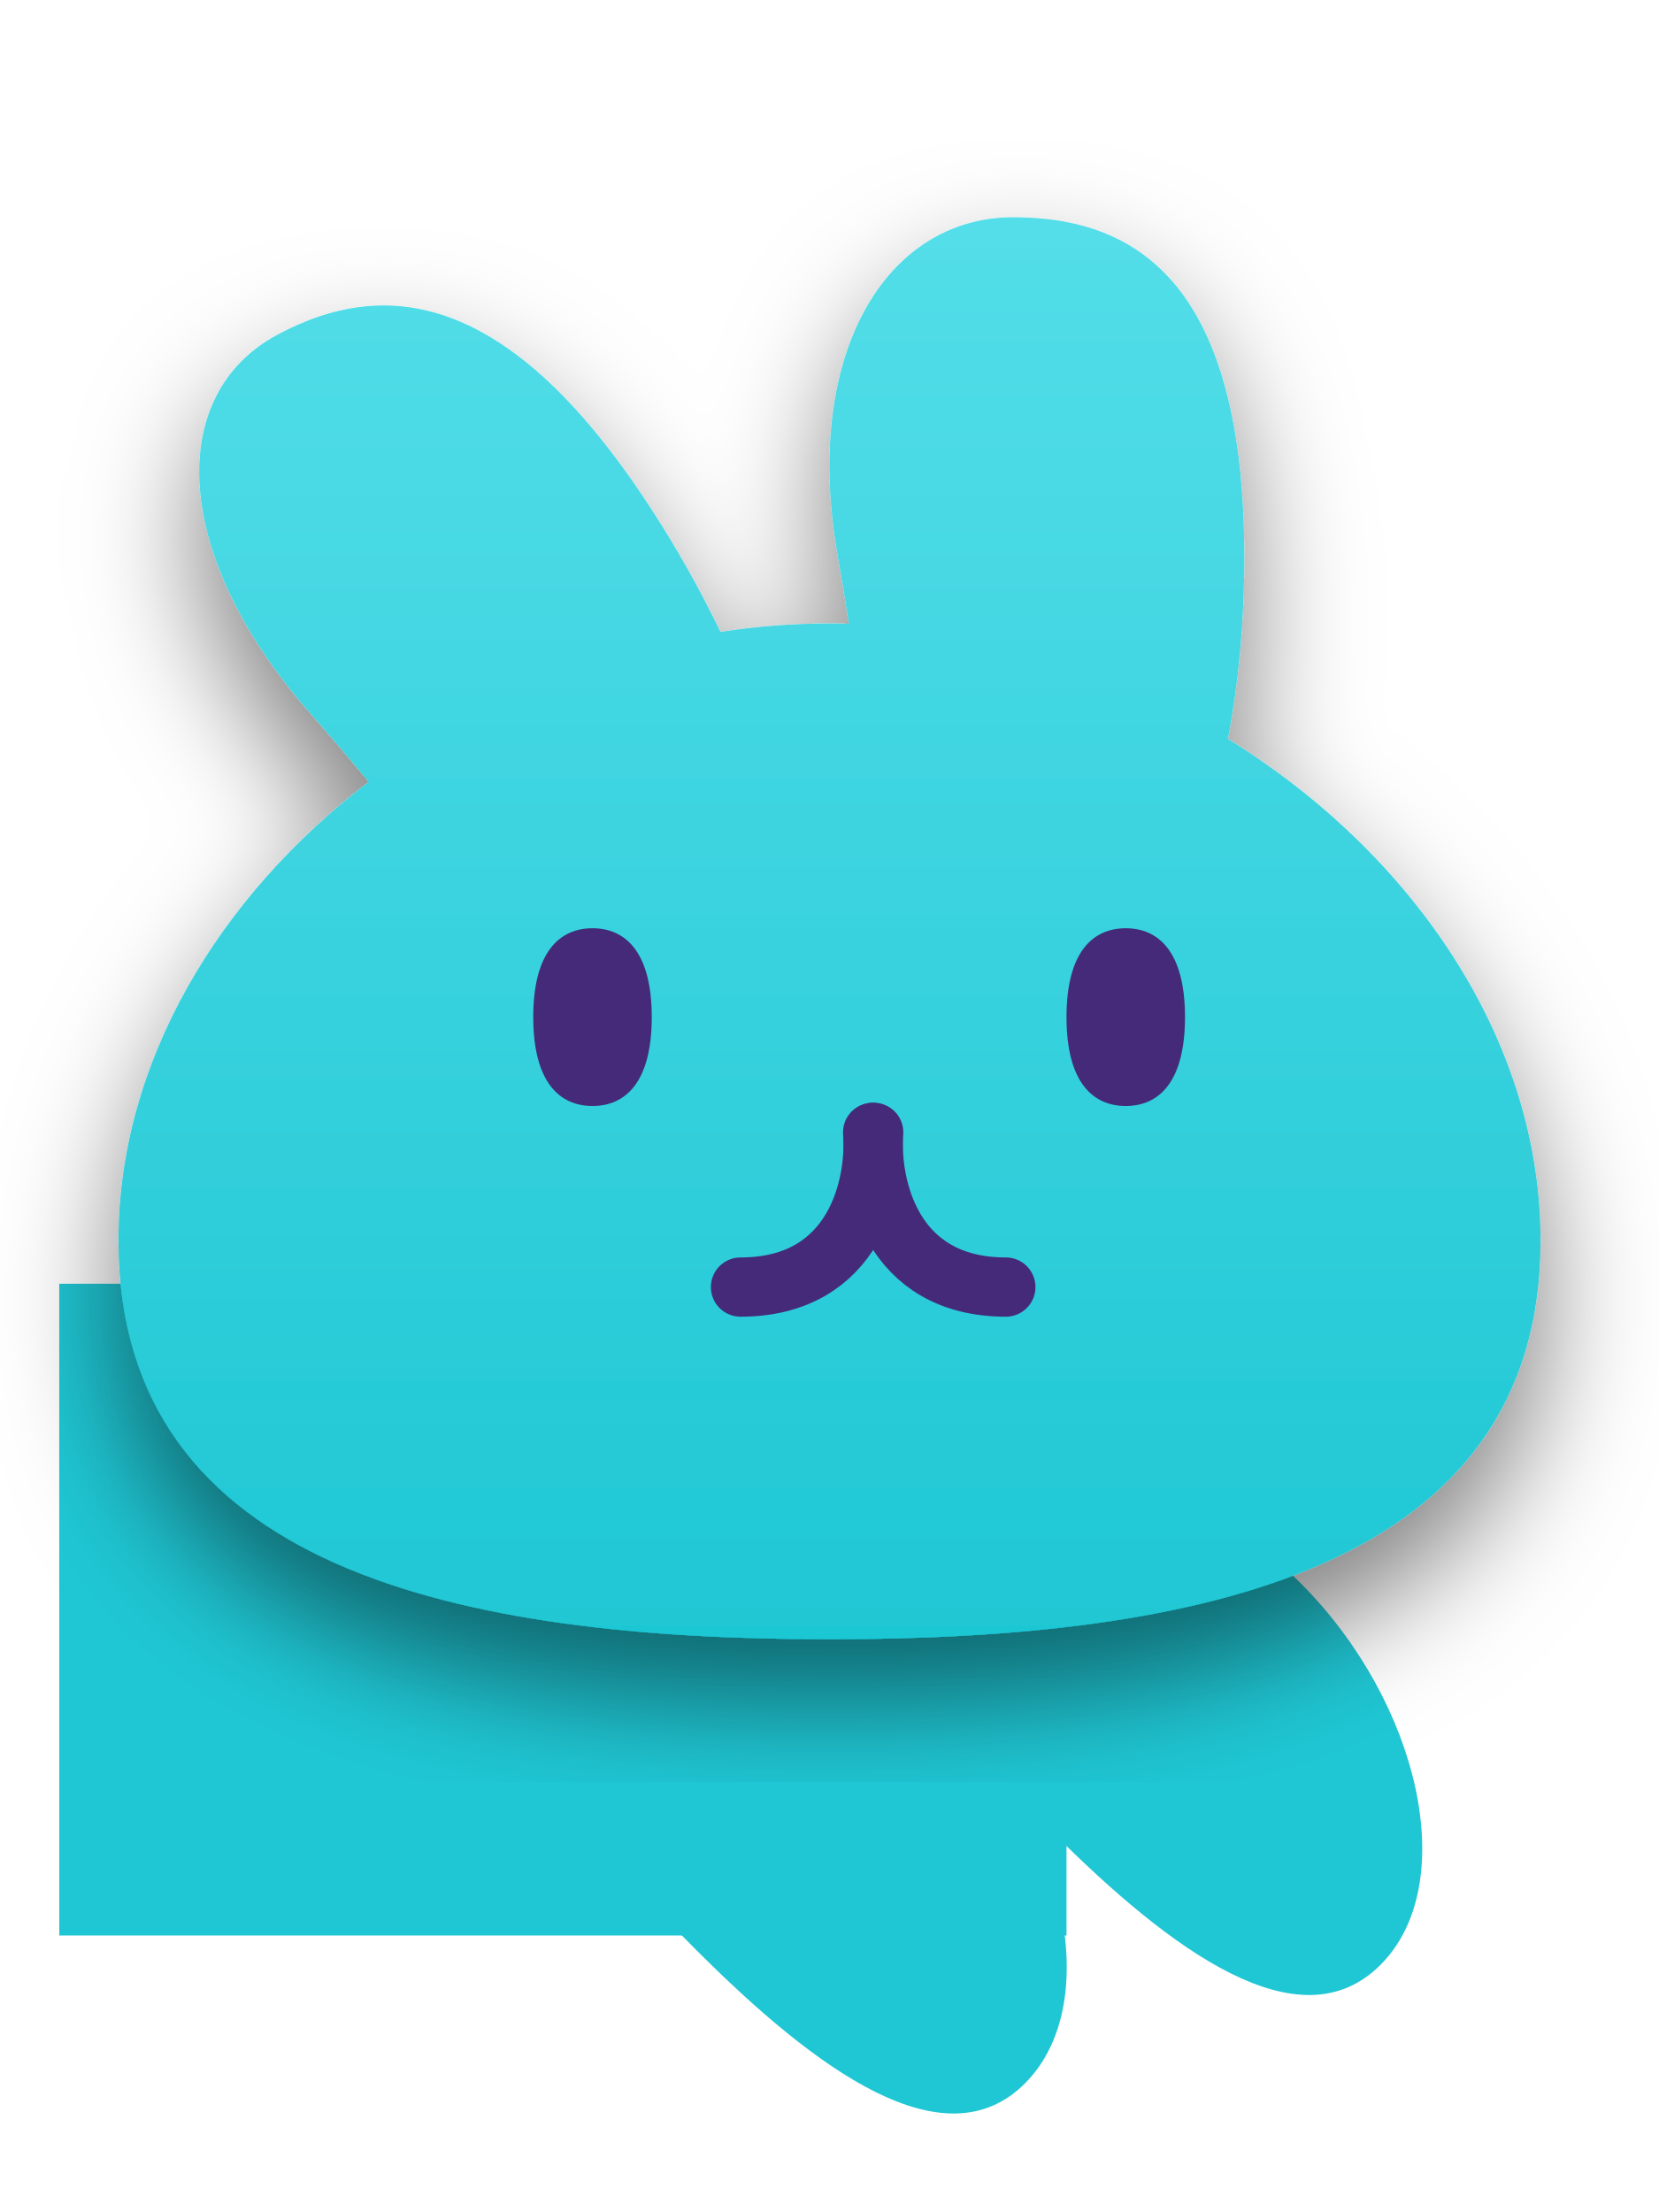
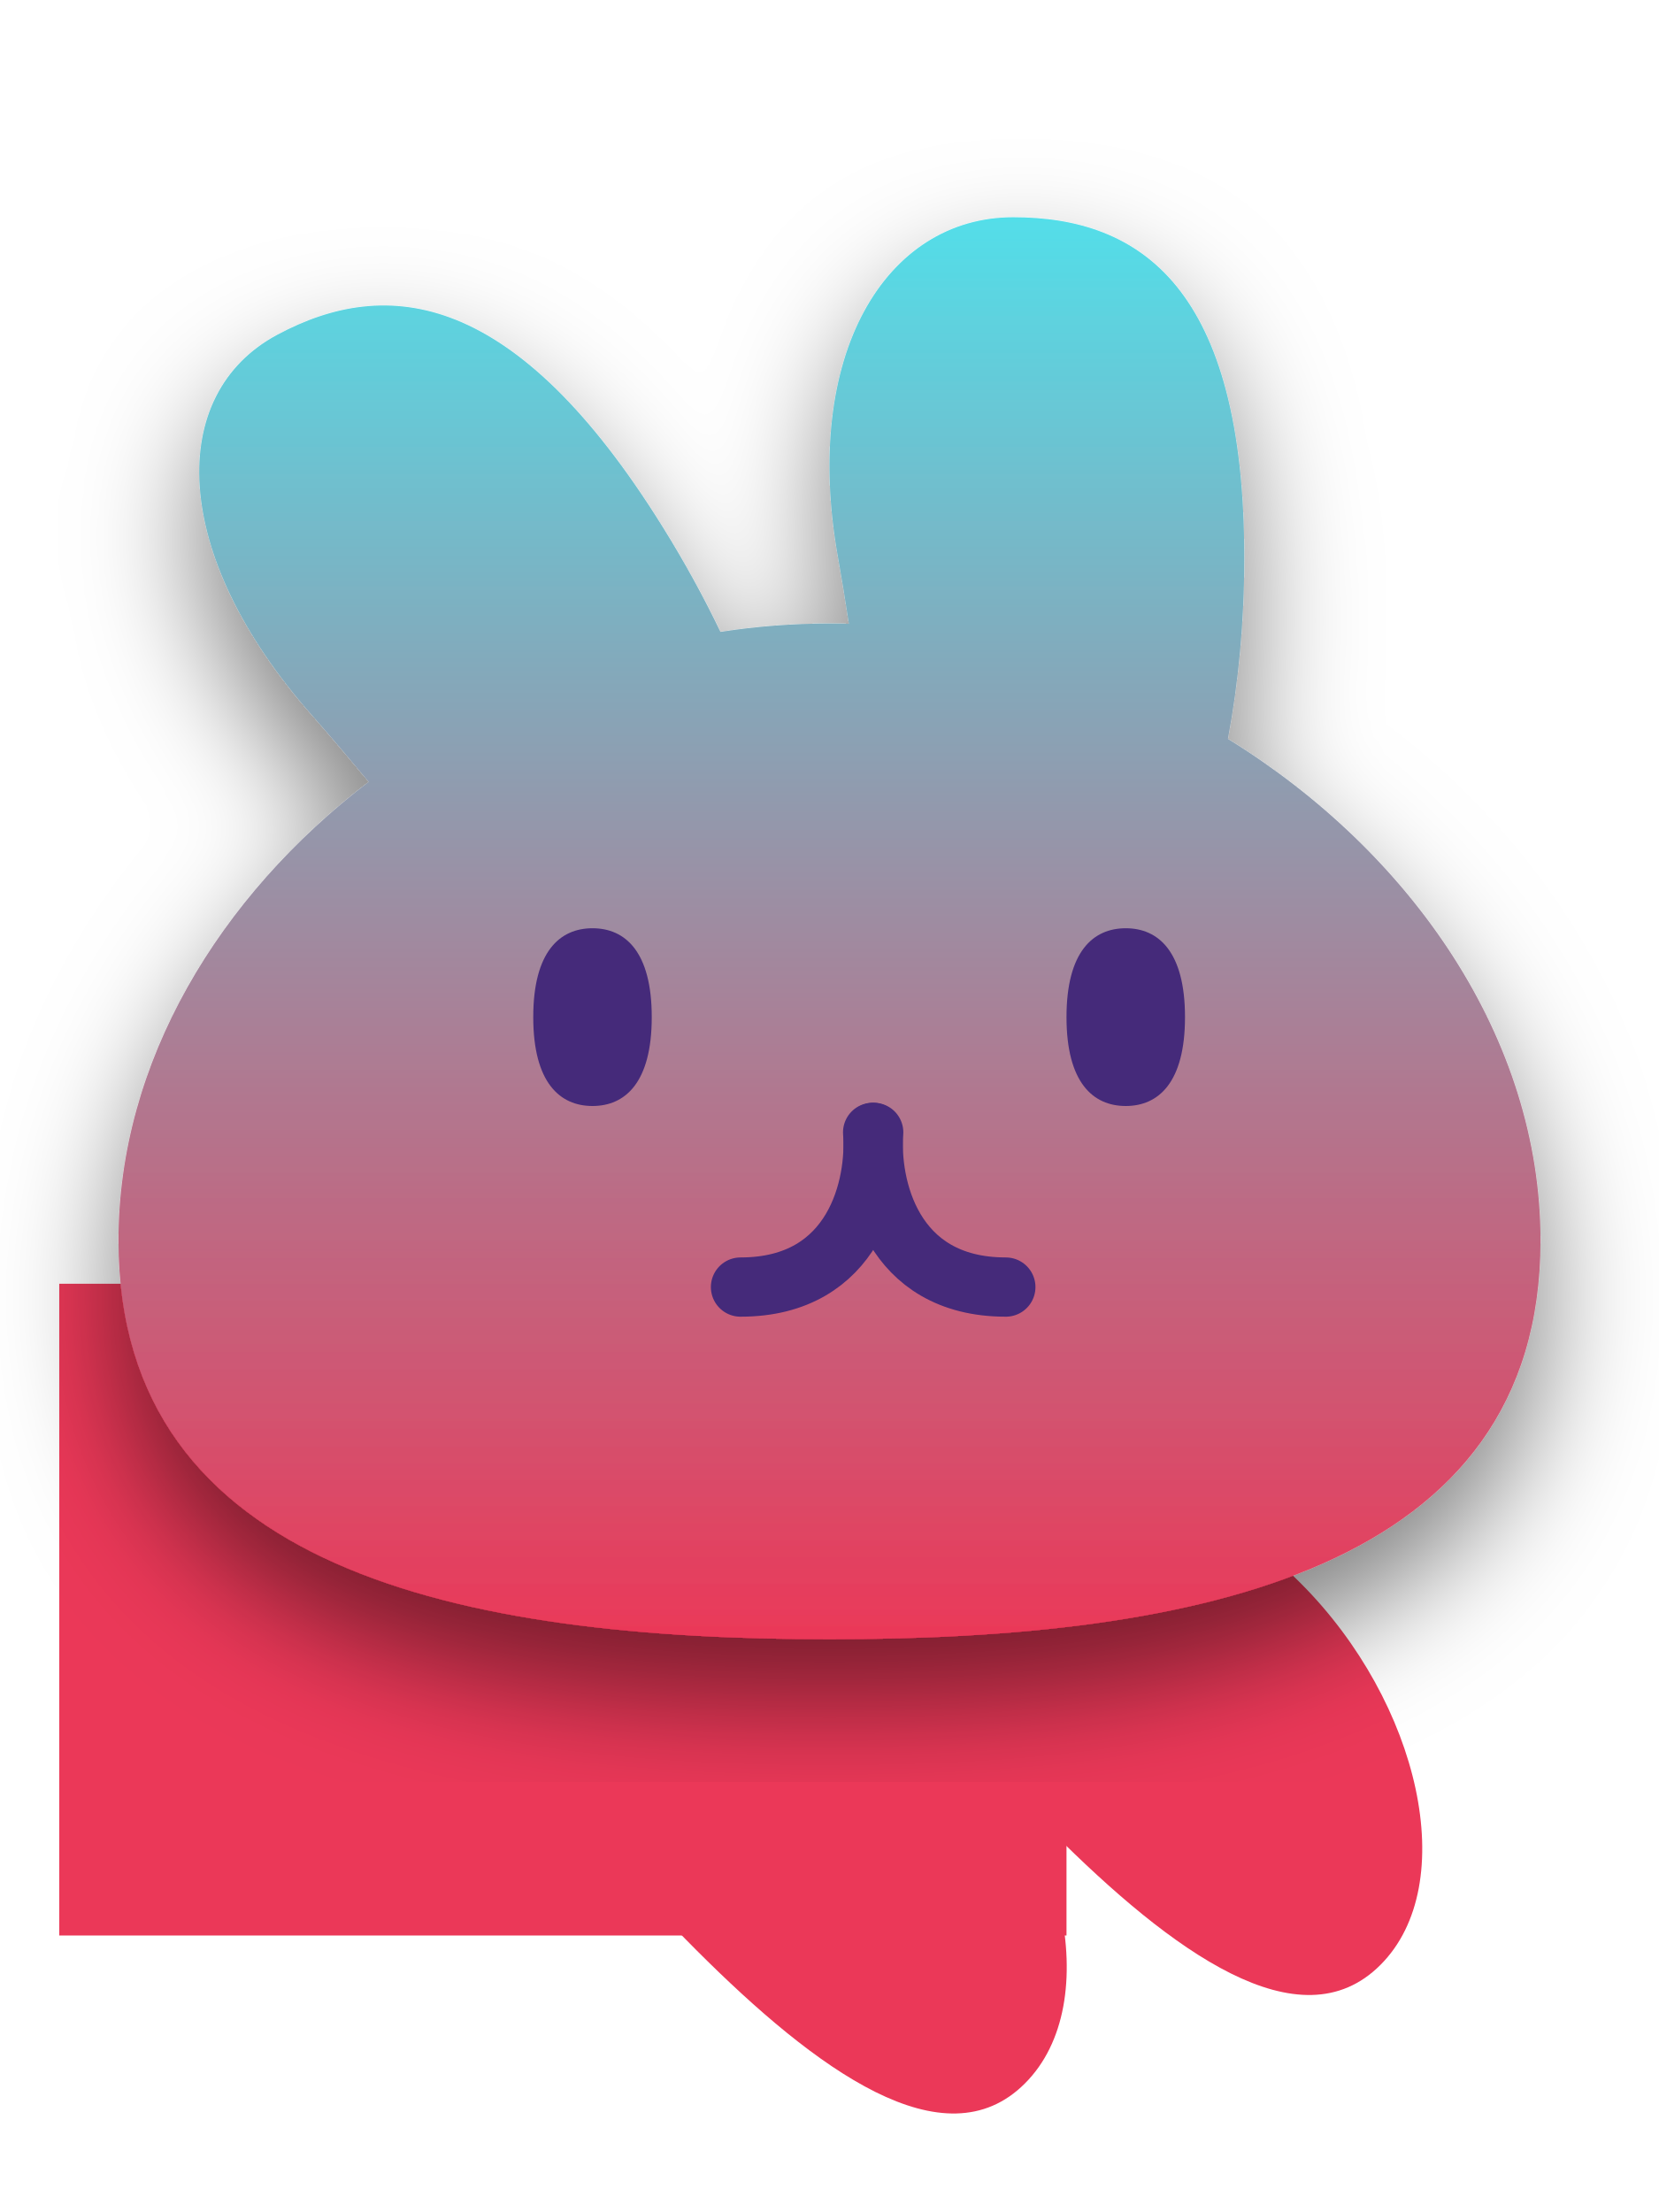
<svg xmlns="http://www.w3.org/2000/svg" width="24" height="32" viewBox="0 0 28 32" fill="none">
-   <rect x="1" y="19" width="17" height="11" fill="#1FC7D4" />
-   <path d="M9.507 24.706C8.146 26.067 9.738 28.231 11.755 30.249C13.773 32.267 15.938 33.858 17.298 32.497C18.659 31.137 17.968 28.071 15.951 26.053C13.933 24.036 10.868 23.345 9.507 24.706Z" fill="#1FC7D4" />
-   <path d="M15.507 22.706C14.146 24.067 15.738 26.231 17.756 28.249C19.773 30.267 21.938 31.858 23.298 30.497C24.659 29.137 23.968 26.071 21.951 24.053C19.933 22.036 16.868 21.345 15.507 22.706Z" fill="#1FC7D4" />
+   <rect x="1" y="19" width="17" height="11" fill="#eb3858" />
+   <path d="M9.507 24.706C8.146 26.067 9.738 28.231 11.755 30.249C13.773 32.267 15.938 33.858 17.298 32.497C18.659 31.137 17.968 28.071 15.951 26.053C13.933 24.036 10.868 23.345 9.507 24.706Z" fill="#eb3858" />
+   <path d="M15.507 22.706C14.146 24.067 15.738 26.231 17.756 28.249C19.773 30.267 21.938 31.858 23.298 30.497C24.659 29.137 23.968 26.071 21.951 24.053C19.933 22.036 16.868 21.345 15.507 22.706Z" fill="#eb3858" />
  <g filter="url(#filter0_d)">
    <path fill-rule="evenodd" clip-rule="evenodd" d="M14.146 6.752C14.21 7.109 14.27 7.481 14.328 7.862C14.219 7.859 14.11 7.857 14 7.857C13.38 7.857 12.765 7.905 12.159 7.998C11.879 7.415 11.555 6.822 11.187 6.231C8.699 2.229 6.538 1.987 4.679 2.984C2.819 3.981 2.856 6.676 5.267 9.405C5.581 9.761 5.901 10.14 6.225 10.529C3.69 12.466 2 15.264 2 18.27C2 23.829 7.785 25 14 25C20.215 25 26 23.829 26 18.27C26 14.866 23.832 11.727 20.724 9.805C20.902 8.86 21 7.83 21 6.752C21 2.196 19.255 1 17.102 1C14.95 1 13.526 3.318 14.146 6.752Z" fill="url(#paint0_linear_bunnyhead_main)" />
  </g>
  <g transform="translate(2)">
    <path d="M12.728 16.445C12.796 17.315 12.445 19.056 10.498 19.056" stroke="#452A7A" stroke-linecap="round" />
    <path d="M12.746 16.445C12.678 17.315 13.03 19.056 14.976 19.056" stroke="#452A7A" stroke-linecap="round" />
    <path d="M9 14.5C9 15.605 8.552 16 8 16C7.448 16 7 15.605 7 14.5C7 13.395 7.448 13 8 13C8.552 13 9 13.395 9 14.5Z" fill="#452A7A" />
    <path d="M18 14.5C18 15.605 17.552 16 17 16C16.448 16 16 15.605 16 14.5C16 13.395 16.448 13 17 13C17.552 13 18 13.395 18 14.5Z" fill="#452A7A" />
  </g>
  <defs>
    <filter id="filter0_d">
      <feFlood flood-opacity="0" result="BackgroundImageFix" />
      <feColorMatrix in="SourceAlpha" type="matrix" values="0 0 0 0 0 0 0 0 0 0 0 0 0 0 0 0 0 0 127 0" />
      <feOffset dy="1" />
      <feGaussianBlur stdDeviation="1" />
      <feColorMatrix type="matrix" values="0 0 0 0 0 0 0 0 0 0 0 0 0 0 0 0 0 0 0.5 0" />
      <feBlend mode="normal" in2="BackgroundImageFix" result="effect1_dropShadow" />
      <feBlend mode="normal" in="SourceGraphic" in2="effect1_dropShadow" result="shape" />
    </filter>
    <linearGradient id="paint0_linear_bunnyhead_main" x1="14" y1="1" x2="14" y2="25" gradientUnits="userSpaceOnUse">
      <stop stop-color="#53DEE9" />
-       <stop offset="1" stop-color="#1FC7D4" />
+       <stop offset="1" stop-color="#eb3858" />
    </linearGradient>
  </defs>
</svg>
